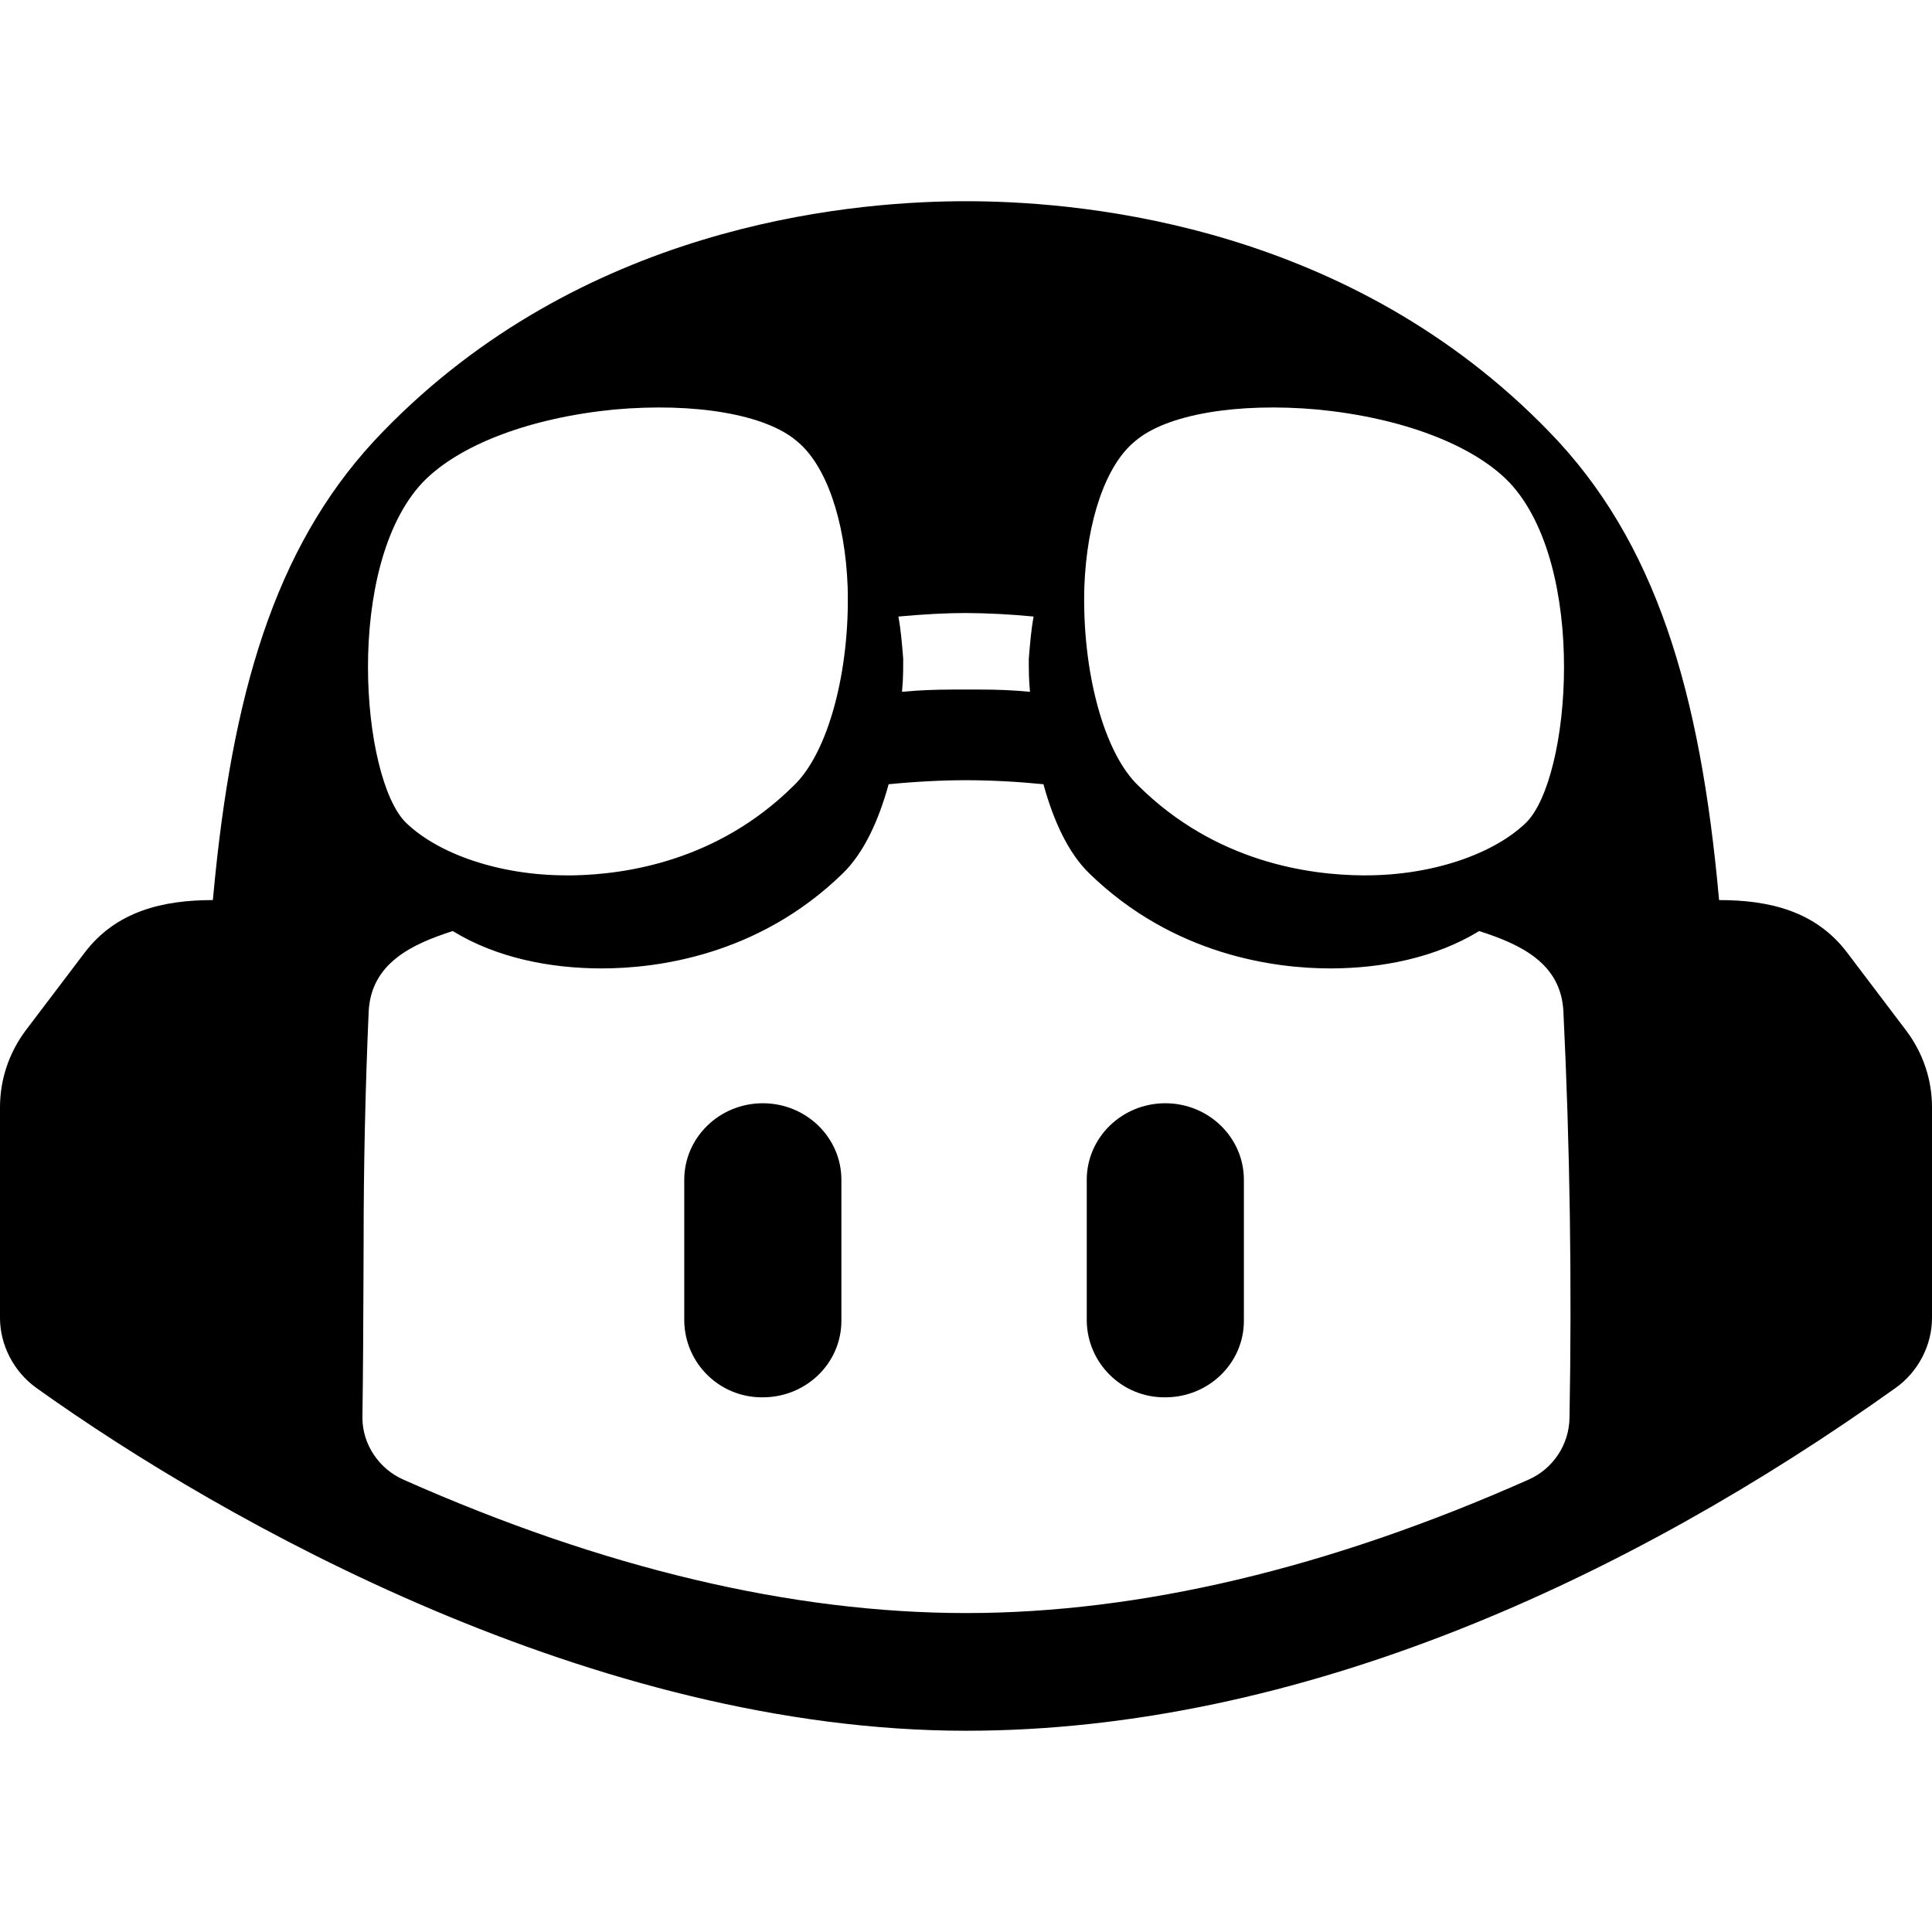
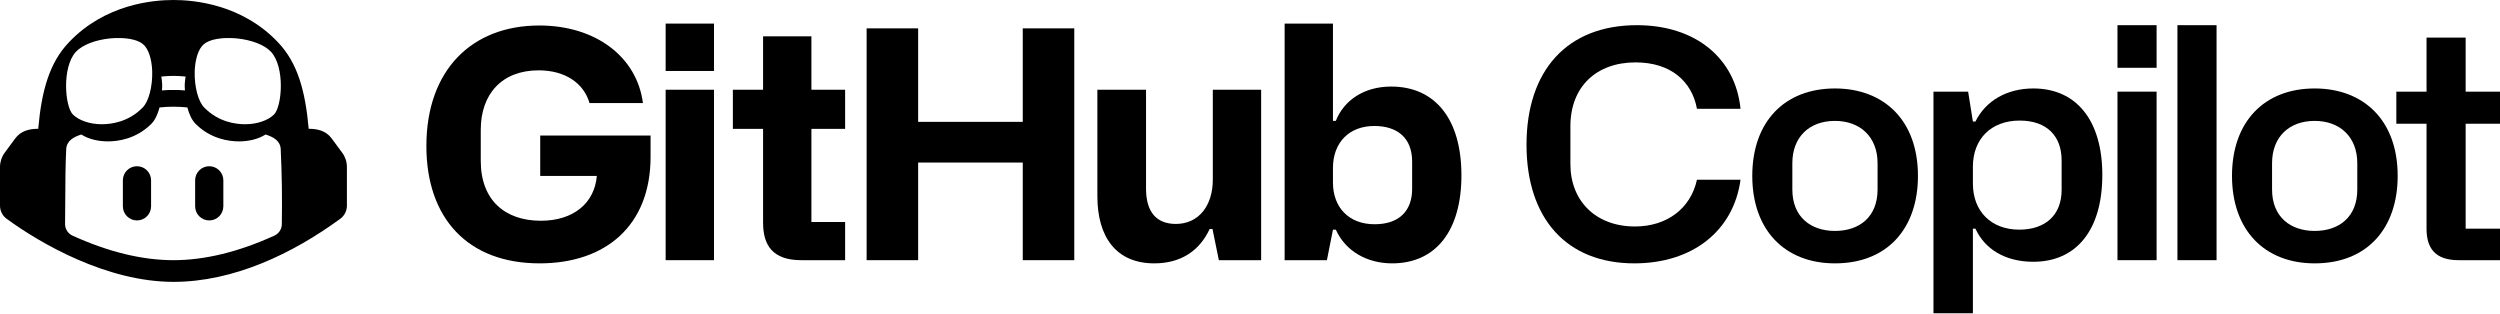
- <svg xmlns="http://www.w3.org/2000/svg" fill="currentColor" fill-rule="evenodd" height="1em" style="flex:none;line-height:1" viewBox="0 0 24 24" width="1em">
-   <path d="M19.245 5.364c1.322 1.36 1.877 3.216 2.11 5.817.622 0 1.2.135 1.592.654l.73.964c.21.278.323.61.323.955v2.62c0 .339-.173.669-.453.868C20.239 19.602 16.157 21.5 12 21.5c-4.6 0-9.205-2.583-11.547-4.258-.28-.2-.452-.53-.453-.868v-2.62c0-.345.113-.679.321-.956l.73-.963c.392-.517.974-.654 1.593-.654l.029-.297c.25-2.446.81-4.213 2.082-5.52 2.461-2.54 5.71-2.851 7.146-2.864h.198c1.436.013 4.685.323 7.146 2.864zm-7.244 4.328c-.284 0-.613.016-.962.05-.123.447-.305.85-.57 1.108-1.05 1.023-2.316 1.18-2.994 1.18-.638 0-1.306-.13-1.851-.464-.516.165-1.012.403-1.044.996a65.882 65.882 0 00-.063 2.884l-.002.48c-.002.563-.005 1.126-.013 1.69.002.326.204.63.51.765 2.482 1.102 4.83 1.657 6.99 1.657 2.156 0 4.504-.555 6.985-1.657a.854.854 0 00.51-.766c.03-1.682.006-3.372-.076-5.053-.031-.596-.528-.83-1.046-.996-.546.333-1.212.464-1.85.464-.677 0-1.942-.157-2.993-1.18-.266-.258-.447-.661-.57-1.108-.32-.032-.64-.049-.96-.05zm-2.525 4.013c.539 0 .976.426.976.95v1.753c0 .525-.437.95-.976.95a.964.964 0 01-.976-.95v-1.752c0-.525.437-.951.976-.951zm5 0c.539 0 .976.426.976.95v1.753c0 .525-.437.95-.976.95a.964.964 0 01-.976-.95v-1.752c0-.525.437-.951.976-.951zM7.635 5.087c-1.05.102-1.935.438-2.385.906-.975 1.037-.765 3.668-.21 4.224.405.394 1.17.657 1.995.657h.09c.649-.013 1.785-.176 2.73-1.11.435-.41.705-1.433.675-2.47-.03-.834-.27-1.52-.63-1.813-.39-.336-1.275-.482-2.265-.394zm6.465.394c-.36.292-.6.98-.63 1.813-.03 1.037.24 2.06.675 2.47.968.957 2.136 1.104 2.776 1.11h.044c.825 0 1.59-.263 1.995-.657.555-.556.765-3.187-.21-4.224-.45-.468-1.335-.804-2.385-.906-.99-.088-1.875.058-2.265.394zM12 7.615c-.24 0-.525.015-.84.044.03.16.045.336.06.526l-.001.159a2.94 2.94 0 01-.014.25c.225-.022.425-.027.612-.028h.366c.187 0 .387.006.612.028-.015-.146-.015-.277-.015-.409.015-.19.03-.365.06-.526a9.29 9.29 0 00-.84-.044z" />
+ <svg xmlns="http://www.w3.org/2000/svg" width="179.715" id="svg34" version="1.1" fill="currentColor" viewBox="0 0 179.715 86.696" height="22.521">
+   <defs id="defs38" />
+   <path id="path2" d="m -138.062,40.408 c 0,20.064 11.528,32.472 31.328,32.472 18.216,0 30.712,-10.384 30.712,-29.48 V 37.504 H -106.558 V 48.68 h 15.664 c -0.616,7.48 -6.424,12.408 -15.488,12.408 -9.944,0 -16.632,-5.72 -16.632,-16.544 V 35.92 c 0,-9.856 5.808,-16.456 16.016,-16.456 7.304,0 12.496,3.52 14.08,9.064 h 14.784 C -79.806,15.68 -91.246,7.056 -106.822,7.056 c -18.656,0 -31.24,12.32 -31.24,33.352 z" />
+   <path id="path4" d="m -71.85,19.64 h 13.376 V 6.528 h -13.376 z m 0,52.36 h 13.376 V 24.832 h -13.376 z" />
+   <path id="path6" d="m -31.513,35.656 h 9.328 V 24.832 h -9.328 V 10.048 h -13.376 v 14.784 h -8.36 v 10.824 h 8.36 v 25.96 c 0,6.248 2.64,10.384 10.56,10.384 h 12.144 V 61.44 h -9.328 z" />
+   <path id="path8" d="M -16.234,72 H -1.978 V 44.984 H 26.974 V 72 h 14.256 V 7.848 H 26.974 V 33.72 H -1.978 V 7.848 H -16.234 Z" />
+   <path id="path10" d="m 92.942,24.832 h -13.376 v 24.904 c 0,7.128 -3.872,12.232 -10.208,12.232 -5.28,0 -8.272,-3.168 -8.272,-9.768 V 24.832 h -13.464 v 29.48 c 0,11.264 5.192,18.568 15.752,18.568 7.48,0 12.584,-3.608 15.312,-9.504 h 0.792 l 1.76,8.624 h 11.704 z" />
+   <path id="path12" d="m 99.438,72 h 11.704 l 1.672,-8.448 h 0.792 c 2.728,6.072 8.8,9.328 15.576,9.328 12.144,0 19.184,-9.064 19.184,-24.376 0,-15.488 -7.216,-24.552 -19.448,-24.552 -7.568,0 -13.112,3.872 -15.312,9.504 h -0.792 V 6.528 H 99.438 Z M 112.814,50.528 V 46.48 c 0,-7.04 4.488,-11.616 11.44,-11.616 6.336,0 10.472,3.256 10.472,9.856 v 7.568 c 0,5.808 -3.344,9.768 -10.384,9.768 -7.128,0 -11.528,-4.664 -11.528,-11.528 z" />
+   <path id="path14" d="m 196.21,72.88 c 16.104,0 27.456,-8.976 29.392,-23.144 h -12.056 c -1.76,8.008 -8.36,12.936 -17.16,12.936 -10.912,0 -17.864,-7.128 -17.864,-17.248 V 34.952 c 0,-11 7.216,-17.688 18.04,-17.688 9.68,0 15.576,5.192 16.984,12.848 h 12.056 c -1.408,-13.992 -12.408,-23.144 -28.688,-23.144 -19.272,0 -30.536,12.496 -30.536,33.088 0,20.416 11.088,32.824 29.832,32.824 z" />
+   <path id="path16" d="m 228.852,48.68 c 0,14.96 8.976,24.2 22.88,24.2 14.52,0 22.968,-9.68 22.968,-24.2 0,-15.488 -9.504,-24.2 -22.968,-24.2 -13.904,0 -22.88,9.152 -22.88,24.2 z m 11.088,3.784 V 45.16 c 0,-7.216 4.664,-11.704 11.792,-11.704 6.952,0 11.792,4.4 11.792,11.704 v 7.304 c 0,7.48 -4.928,11.44 -11.792,11.44 -6.688,0 -11.792,-3.872 -11.792,-11.44 z" />
+   <path id="path18" d="m 278.992,86.696 h 10.912 V 63.288 h 0.704 c 2.552,5.544 8.096,9.152 16.016,9.152 11.792,0 19.096,-8.624 19.096,-24.024 0,-15.048 -7.128,-23.936 -19.096,-23.936 -7.128,0 -13.112,3.256 -16.016,9.152 h -0.704 l -1.32,-8.272 h -9.592 z m 23.76,-23.144 c -7.744,0 -12.848,-5.016 -12.848,-12.76 v -4.664 c 0,-7.656 5.016,-12.76 12.936,-12.76 7.656,0 11.616,4.4 11.616,11 v 8.184 c 0,7.04 -4.576,11 -11.704,11 z" />
+   <path id="path20" d="m 329.915,18.76 h 10.824 V 6.968 h -10.824 z m 0,53.24 h 10.824 V 25.36 h -10.824 z" />
+   <path id="path22" d="m 346.508,72 h 10.824 V 6.968 h -10.824 z" />
+   <path id="path24" d="m 361.605,48.68 c 0,14.96 8.976,24.2 22.88,24.2 14.52,0 22.968,-9.68 22.968,-24.2 0,-15.488 -9.504,-24.2 -22.968,-24.2 -13.904,0 -22.88,9.152 -22.88,24.2 z m 11.088,3.784 V 45.16 c 0,-7.216 4.664,-11.704 11.792,-11.704 6.952,0 11.792,4.4 11.792,11.704 v 7.304 c 0,7.48 -4.928,11.44 -11.792,11.44 -6.688,0 -11.792,-3.872 -11.792,-11.44 z" />
+   <path id="path26" d="m 426.265,34.248 h 9.504 V 25.36 h -9.504 V 10.4 h -10.824 v 14.96 h -8.36 v 8.888 h 8.36 v 29.04 c 0,5.192 2.2,8.712 8.888,8.712 h 11.44 v -8.712 h -9.504 z" />
+   <path id="path28" d="m -222.054,49.903 c 0,-2.156 1.748,-3.903 3.903,-3.903 2.156,0 3.903,1.748 3.903,3.903 v 7.194 c 0,2.156 -1.748,3.903 -3.903,3.903 -2.156,0 -3.903,-1.748 -3.903,-3.903 z" />
+   <path id="path30" d="m -198.151,46 c -2.156,0 -3.903,1.748 -3.903,3.903 v 7.194 c 0,2.156 1.748,3.903 3.903,3.903 2.156,0 3.903,-1.748 3.903,-3.903 v -7.194 c 0,-2.156 -1.748,-3.903 -3.903,-3.903 z" />
+   <path id="path32" d="m -160.054,46.2 v 10.758 c -0.003,1.389 -0.691,2.743 -1.812,3.564 -13.231,9.686 -29.557,17.478 -46.188,17.478 -18.4,0 -36.821,-10.602 -46.188,-17.478 -1.121,-0.821 -1.809,-2.175 -1.812,-3.564 V 46.2 c 0,-1.416 0.45,-2.784 1.284,-3.924 l 2.922,-3.954 c 1.565,-2.121 3.892,-2.682 6.372,-2.682 0.936,-10.68 3.15,-18.3 8.442,-23.88 10.08,-10.68 23.46,-11.76 28.98,-11.76 5.52,0 18.9,1.08 28.98,11.76 5.286,5.58 7.506,13.2 8.442,23.88 2.485,0 4.802,0.551 6.366,2.682 l 2.922,3.96 c 0.84,1.14 1.29,2.502 1.29,3.918 z m -18.312,-4.89 c -0.128,-2.45 -2.118,-3.412 -4.188,-4.092 -2.183,1.369 -4.848,1.908 -7.398,1.908 -2.712,0 -7.77,-0.648 -11.976,-4.848 -1.062,-1.056 -1.788,-2.712 -2.28,-4.548 -1.276,-0.13 -2.558,-0.198 -3.84,-0.204 -1.14,0 -2.454,0.066 -3.852,0.204 -0.492,1.836 -1.218,3.492 -2.28,4.548 -4.2,4.2 -9.264,4.848 -11.976,4.848 -2.551,0 -5.223,-0.533 -7.404,-1.908 -2.063,0.678 -4.045,1.656 -4.176,4.092 -0.22,4.605 -0.239,9.206 -0.258,13.809 -0.01,2.31 -0.019,4.621 -0.054,6.933 0.009,1.342 0.818,2.589 2.04,3.144 9.93,4.524 19.32,6.804 27.96,6.804 8.628,0 18.018,-2.28 27.942,-6.804 1.222,-0.555 2.031,-1.802 2.04,-3.144 0.119,-6.907 0.023,-13.842 -0.306,-20.742 z m -57.528,-9.63 c 1.62,1.62 4.68,2.7 7.98,2.7 2.52,0 7.32,-0.54 11.28,-4.56 1.74,-1.68 2.82,-5.88 2.7,-10.14 -0.12,-3.42 -1.08,-6.24 -2.52,-7.44 -1.56,-1.38 -5.1,-1.98 -9.06,-1.62 -4.2,0.42 -7.74,1.8 -9.54,3.72 -3.9,4.26 -3.06,15.06 -0.84,17.34 z m 24.48,-10.5 c 0.12,0.66 0.18,1.38 0.24,2.16 0,0.54 0,1.08 -0.06,1.68 1.2,-0.12 2.22,-0.12 3.18,-0.12 0.96,0 1.98,0 3.18,0.12 -0.06,-0.6 -0.06,-1.14 -0.06,-1.68 0.06,-0.78 0.12,-1.5 0.24,-2.16 -1.26,-0.12 -2.4,-0.18 -3.36,-0.18 -0.96,0 -2.1,0.06 -3.36,0.18 z m 9.24,-1.5 c -0.12,4.26 0.96,8.46 2.7,10.14 3.96,4.02 8.76,4.56 11.28,4.56 3.3,0 6.36,-1.08 7.98,-2.7 2.22,-2.28 3.06,-13.08 -0.84,-17.34 -1.8,-1.92 -5.34,-3.3 -9.54,-3.72 -3.96,-0.36 -7.5,0.24 -9.06,1.62 -1.44,1.2 -2.4,4.02 -2.52,7.44 z" clip-rule="evenodd" fill-rule="evenodd" />
</svg>
